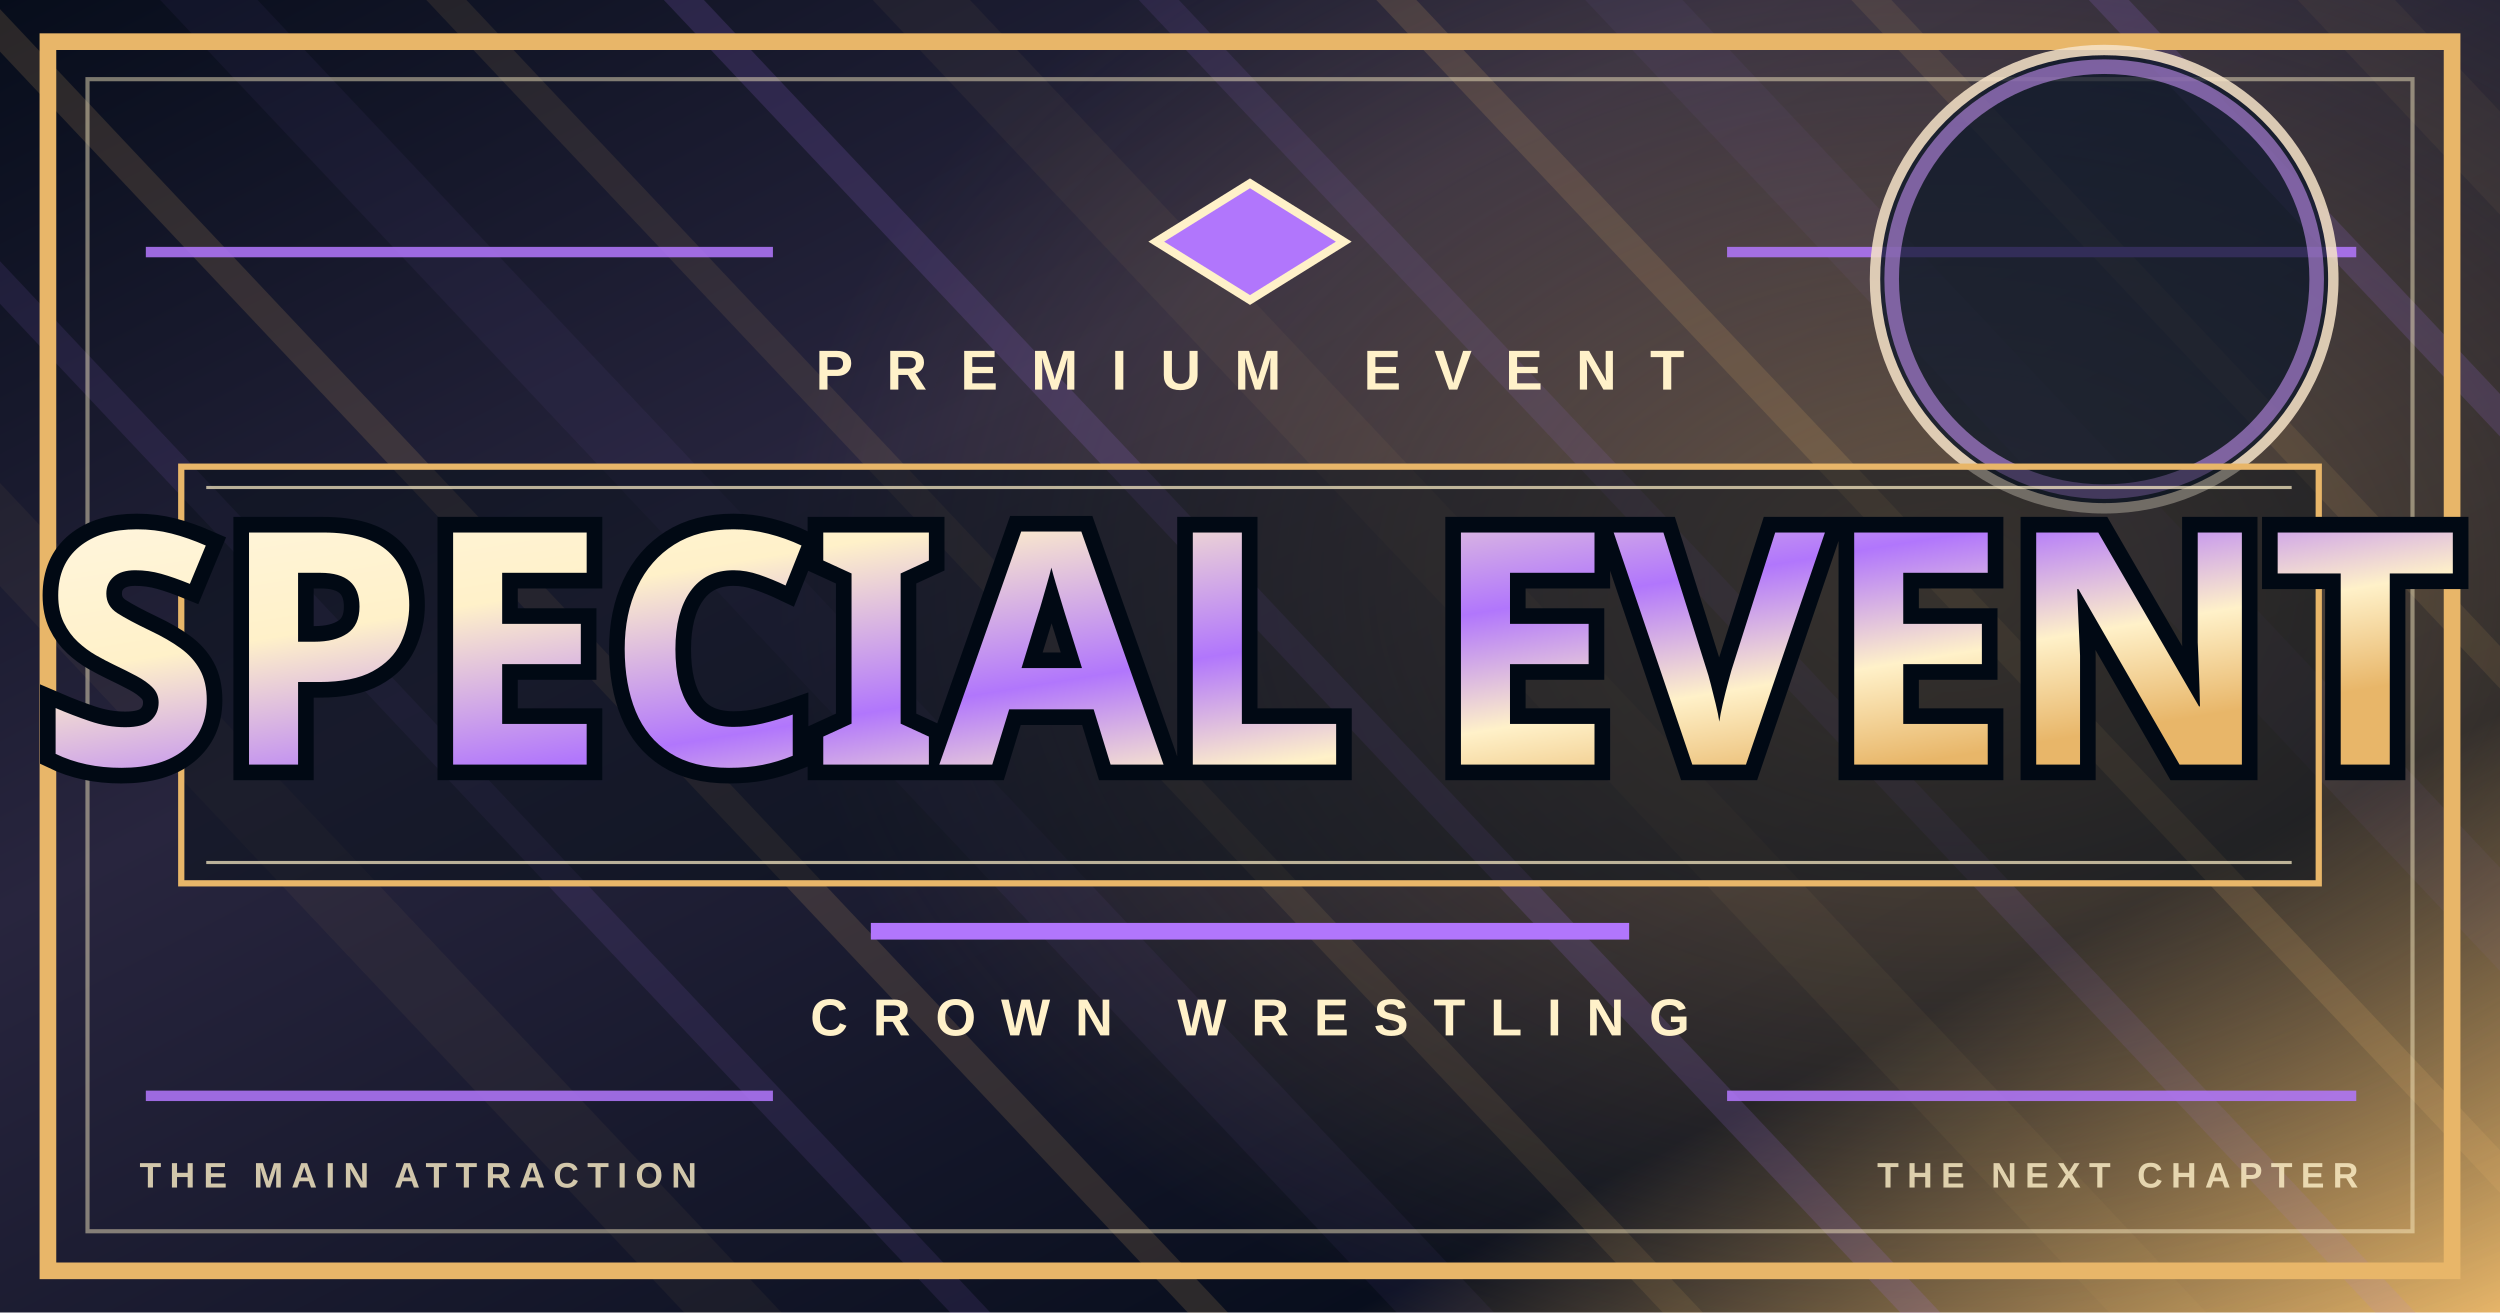
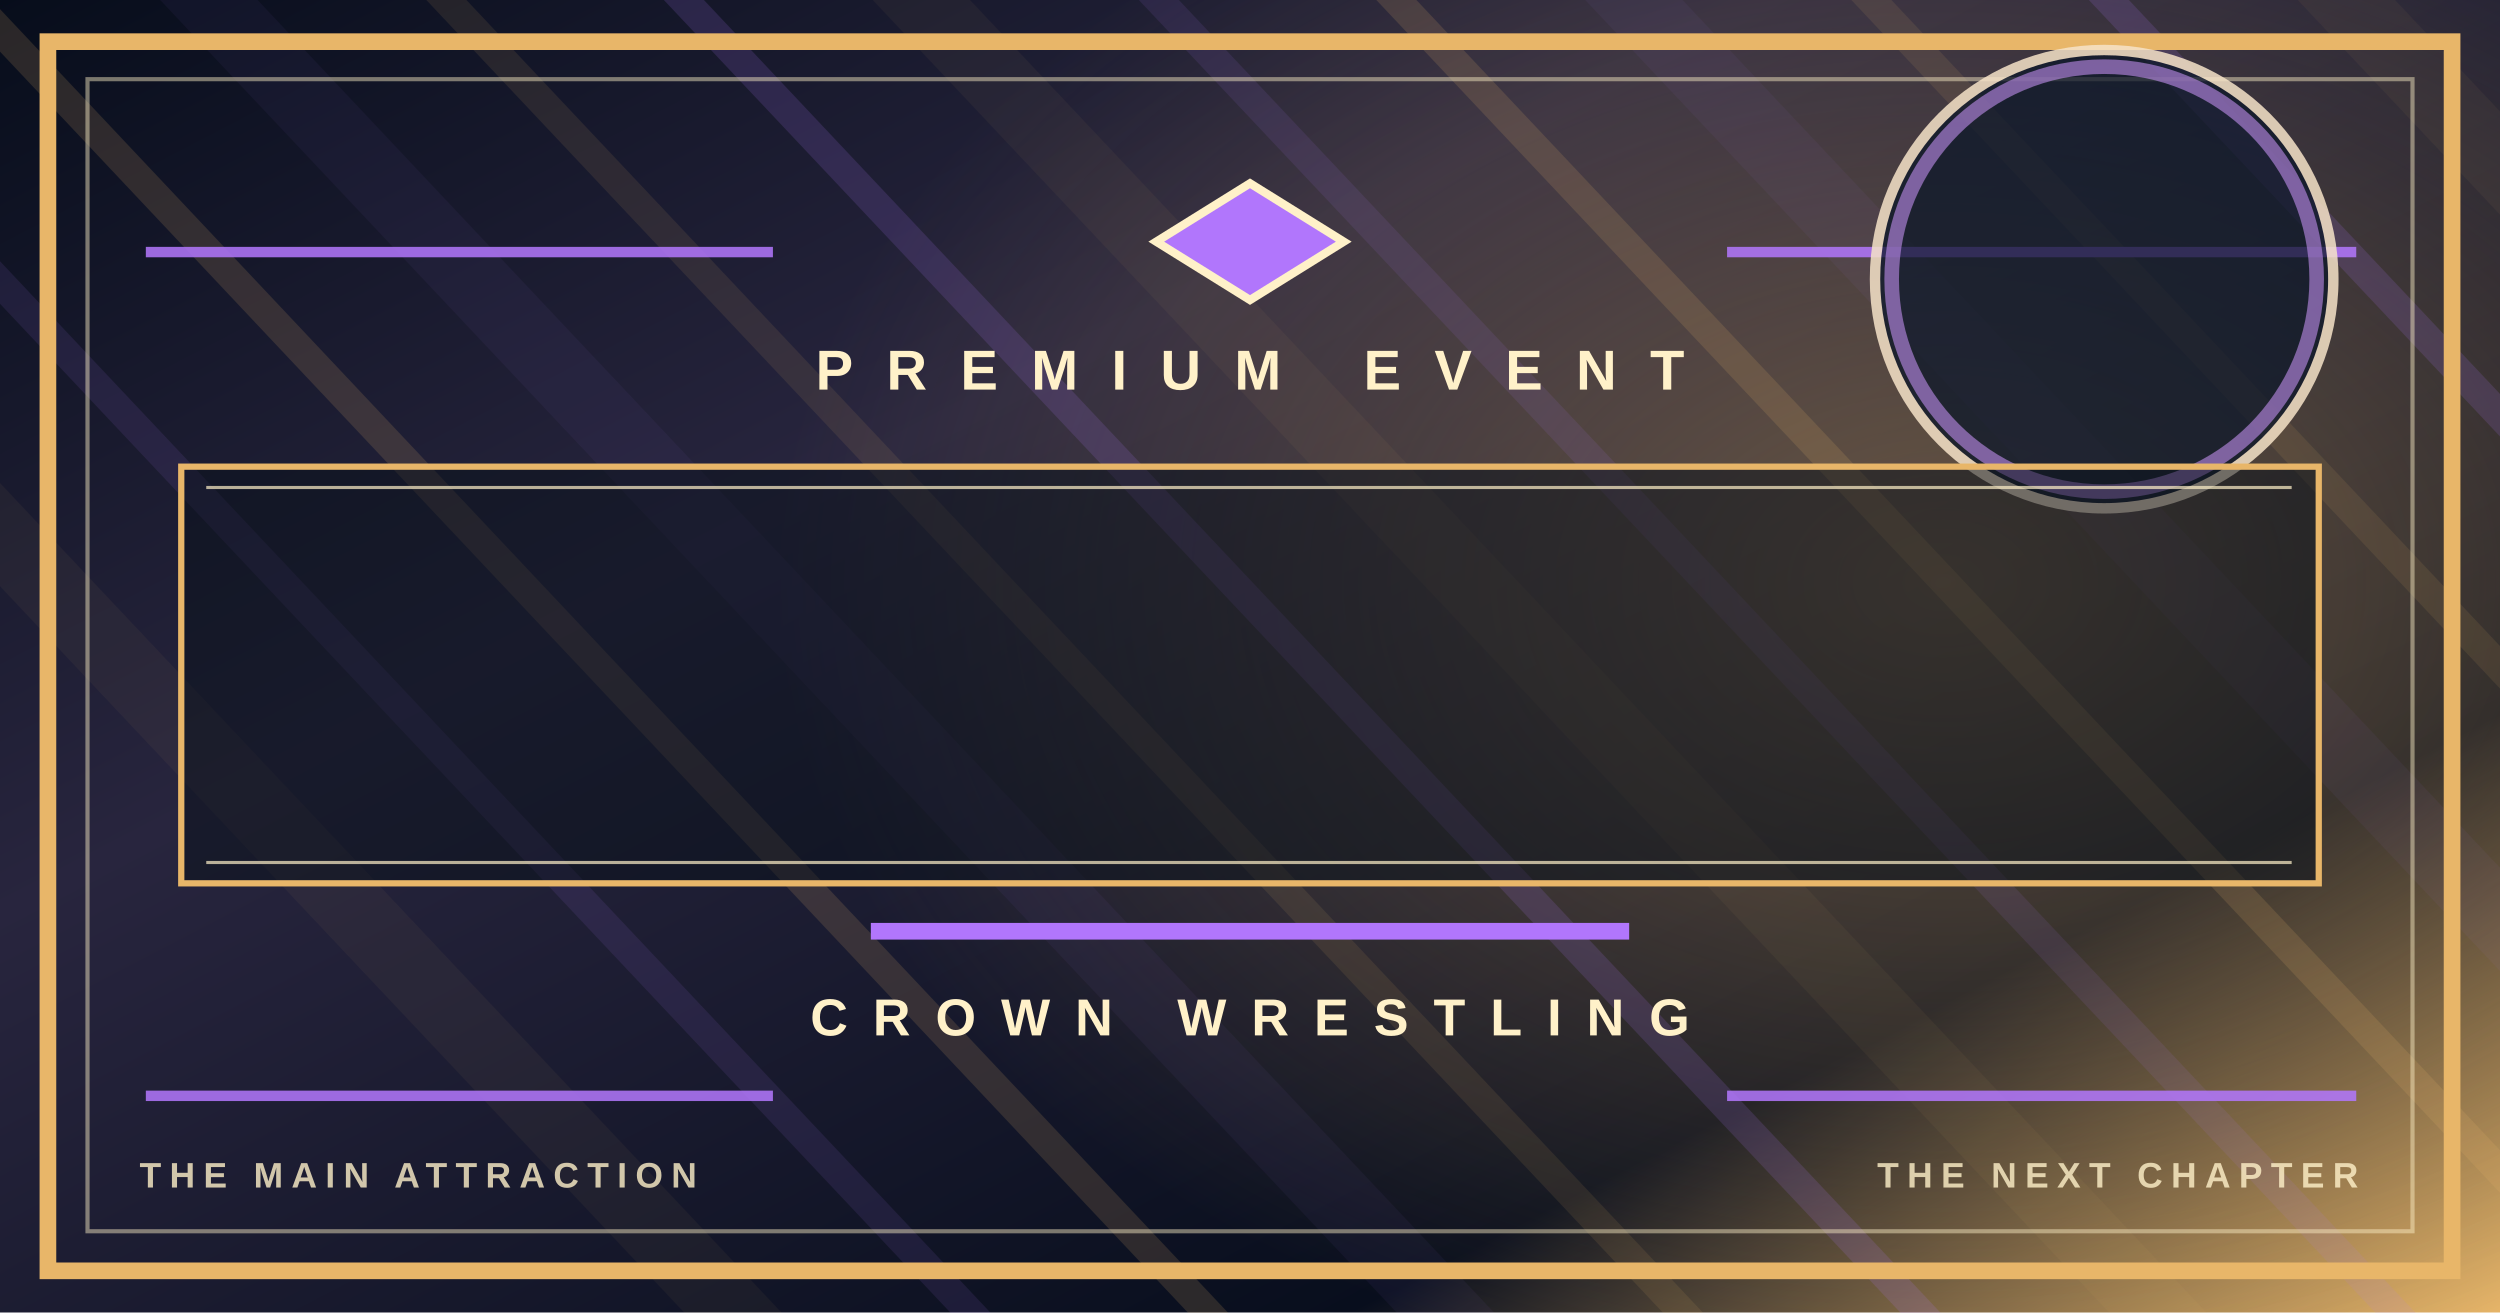
<svg xmlns="http://www.w3.org/2000/svg" width="1200" height="630" viewBox="0 0 1200 630" role="img" aria-label="SPECIAL EVENT event art">
  <defs>
    <linearGradient id="sky" x1="0" y1="0" x2="1" y2="1">
      <stop stop-color="#070d1b" />
      <stop offset=".35" stop-color="#28253e" />
      <stop offset=".77" stop-color="#080e1d" />
      <stop offset="1" stop-color="#e8b669" />
    </linearGradient>
    <linearGradient id="chrome" x1="0" y1="0" x2="1" y2=".6">
      <stop stop-color="#fff5dc" />
      <stop offset=".27" stop-color="#fff1c9" />
      <stop offset=".59" stop-color="#b176fc" />
      <stop offset=".81" stop-color="#fff1c9" />
      <stop offset="1" stop-color="#e8b669" />
    </linearGradient>
    <radialGradient id="spot">
      <stop stop-color="#e8b669" stop-opacity=".39" />
      <stop offset="1" stop-color="#e8b669" stop-opacity="0" />
    </radialGradient>
  </defs>
  <path fill="url(#sky)" d="M0 0h1200v630H0z" />
  <ellipse cx="935" cy="280" rx="570" ry="390" fill="url(#spot)" />
  <path d="M-270 -30L380 660" stroke="#e8b669" opacity="0.05" stroke-width="34" />
  <path d="M-156 -30L494 660" stroke="#b176fc" opacity="0.1" stroke-width="14" />
  <path d="M-42 -30L608 660" stroke="#e8b669" opacity="0.15" stroke-width="14" />
  <path d="M72 -30L722 660" stroke="#b176fc" opacity="0.05" stroke-width="34" />
  <path d="M186 -30L836 660" stroke="#e8b669" opacity="0.1" stroke-width="14" />
  <path d="M300 -30L950 660" stroke="#b176fc" opacity="0.15" stroke-width="14" />
  <path d="M414 -30L1064 660" stroke="#e8b669" opacity="0.05" stroke-width="34" />
  <path d="M528 -30L1178 660" stroke="#b176fc" opacity="0.1" stroke-width="14" />
  <path d="M642 -30L1292 660" stroke="#e8b669" opacity="0.15" stroke-width="14" />
  <path d="M756 -30L1406 660" stroke="#b176fc" opacity="0.05" stroke-width="34" />
  <path d="M870 -30L1520 660" stroke="#e8b669" opacity="0.1" stroke-width="14" />
  <path d="M984 -30L1634 660" stroke="#b176fc" opacity="0.15" stroke-width="14" />
  <path d="M1098 -30L1748 660" stroke="#e8b669" opacity="0.05" stroke-width="34" />
  <path d="M1212 -30L1862 660" stroke="#b176fc" opacity="0.1" stroke-width="14" />
  <path d="M1326 -30L1976 660" stroke="#e8b669" opacity="0.15" stroke-width="14" />
  <g id="ppw-event-crest" color="#e8b669" opacity=".48" transform="translate(-60 0)">
    <g fill="none" stroke="currentColor" stroke-width="11" stroke-linecap="round" stroke-linejoin="round">M923 80 1080 181l-29 189-128 117-126-117-29-189Z M923 110v355M781 290h280M837 202h175M833 378h184</g>
  </g>
  <path d="M23 20h1154v590H23Z" fill="none" stroke="#e8b669" stroke-width="8" />
  <path d="M42 38h1116v553H42Z" fill="none" stroke="#fff1c9" stroke-width="2" opacity=".46" />
  <path d="M70 121h301M829 121h302M70 526h301M829 526h302" stroke="#b176fc" stroke-width="5" opacity=".86" />
  <path d="M600 88l45 28-45 28-45-28Z" fill="#b176fc" stroke="#fff1c9" stroke-width="4" />
  <text x="600" y="187" font-family="Arial,sans-serif" text-anchor="middle" font-size="27" letter-spacing="16" font-weight="900" fill="#fff1c9">PREMIUM EVENT</text>
  <circle cx="1010" cy="134" r="110" fill="#0d1729e0" stroke="#f6e3c8" stroke-width="5" opacity=".85" />
  <circle cx="1010" cy="134" r="102" fill="none" stroke="#c08eec" stroke-width="7" opacity=".6" />
  <use href="#ppw-event-crest" transform="translate(1010 134) scale(.40) translate(-930 -280)" opacity=".98" />
  <path d="M87 224H1113V424H87Z" fill="#09101b82" stroke="#e8b669" stroke-width="3" />
  <path d="M99 234h1001M99 414h1001" stroke="#fff1c9" stroke-width="1.5" opacity=".7" />
-   <text x="600" y="367" text-anchor="middle" font-family="Impact,'Arial Black',sans-serif" font-size="156" font-weight="1000" textLength="944" lengthAdjust="spacingAndGlyphs" fill="url(#chrome)" stroke="#010914" stroke-width="15" paint-order="stroke">SPECIAL EVENT</text>
  <path d="M418 447h364" stroke="#b176fc" stroke-width="8" />
  <text x="600" y="497" text-anchor="middle" fill="#fff1c9" font-family="Arial,sans-serif" font-size="25" font-weight="900" letter-spacing="12">CROWN WRESTLING</text>
  <text x="67" y="570" fill="#fff1c9" opacity=".8" font-family="Arial,sans-serif" font-size="17" font-weight="900" letter-spacing="4">THE MAIN ATTRACTION</text>
  <text x="1132" y="570" text-anchor="end" fill="#fff1c9" opacity=".8" font-family="Arial,sans-serif" font-size="17" font-weight="900" letter-spacing="4">THE NEXT CHAPTER</text>
</svg>
